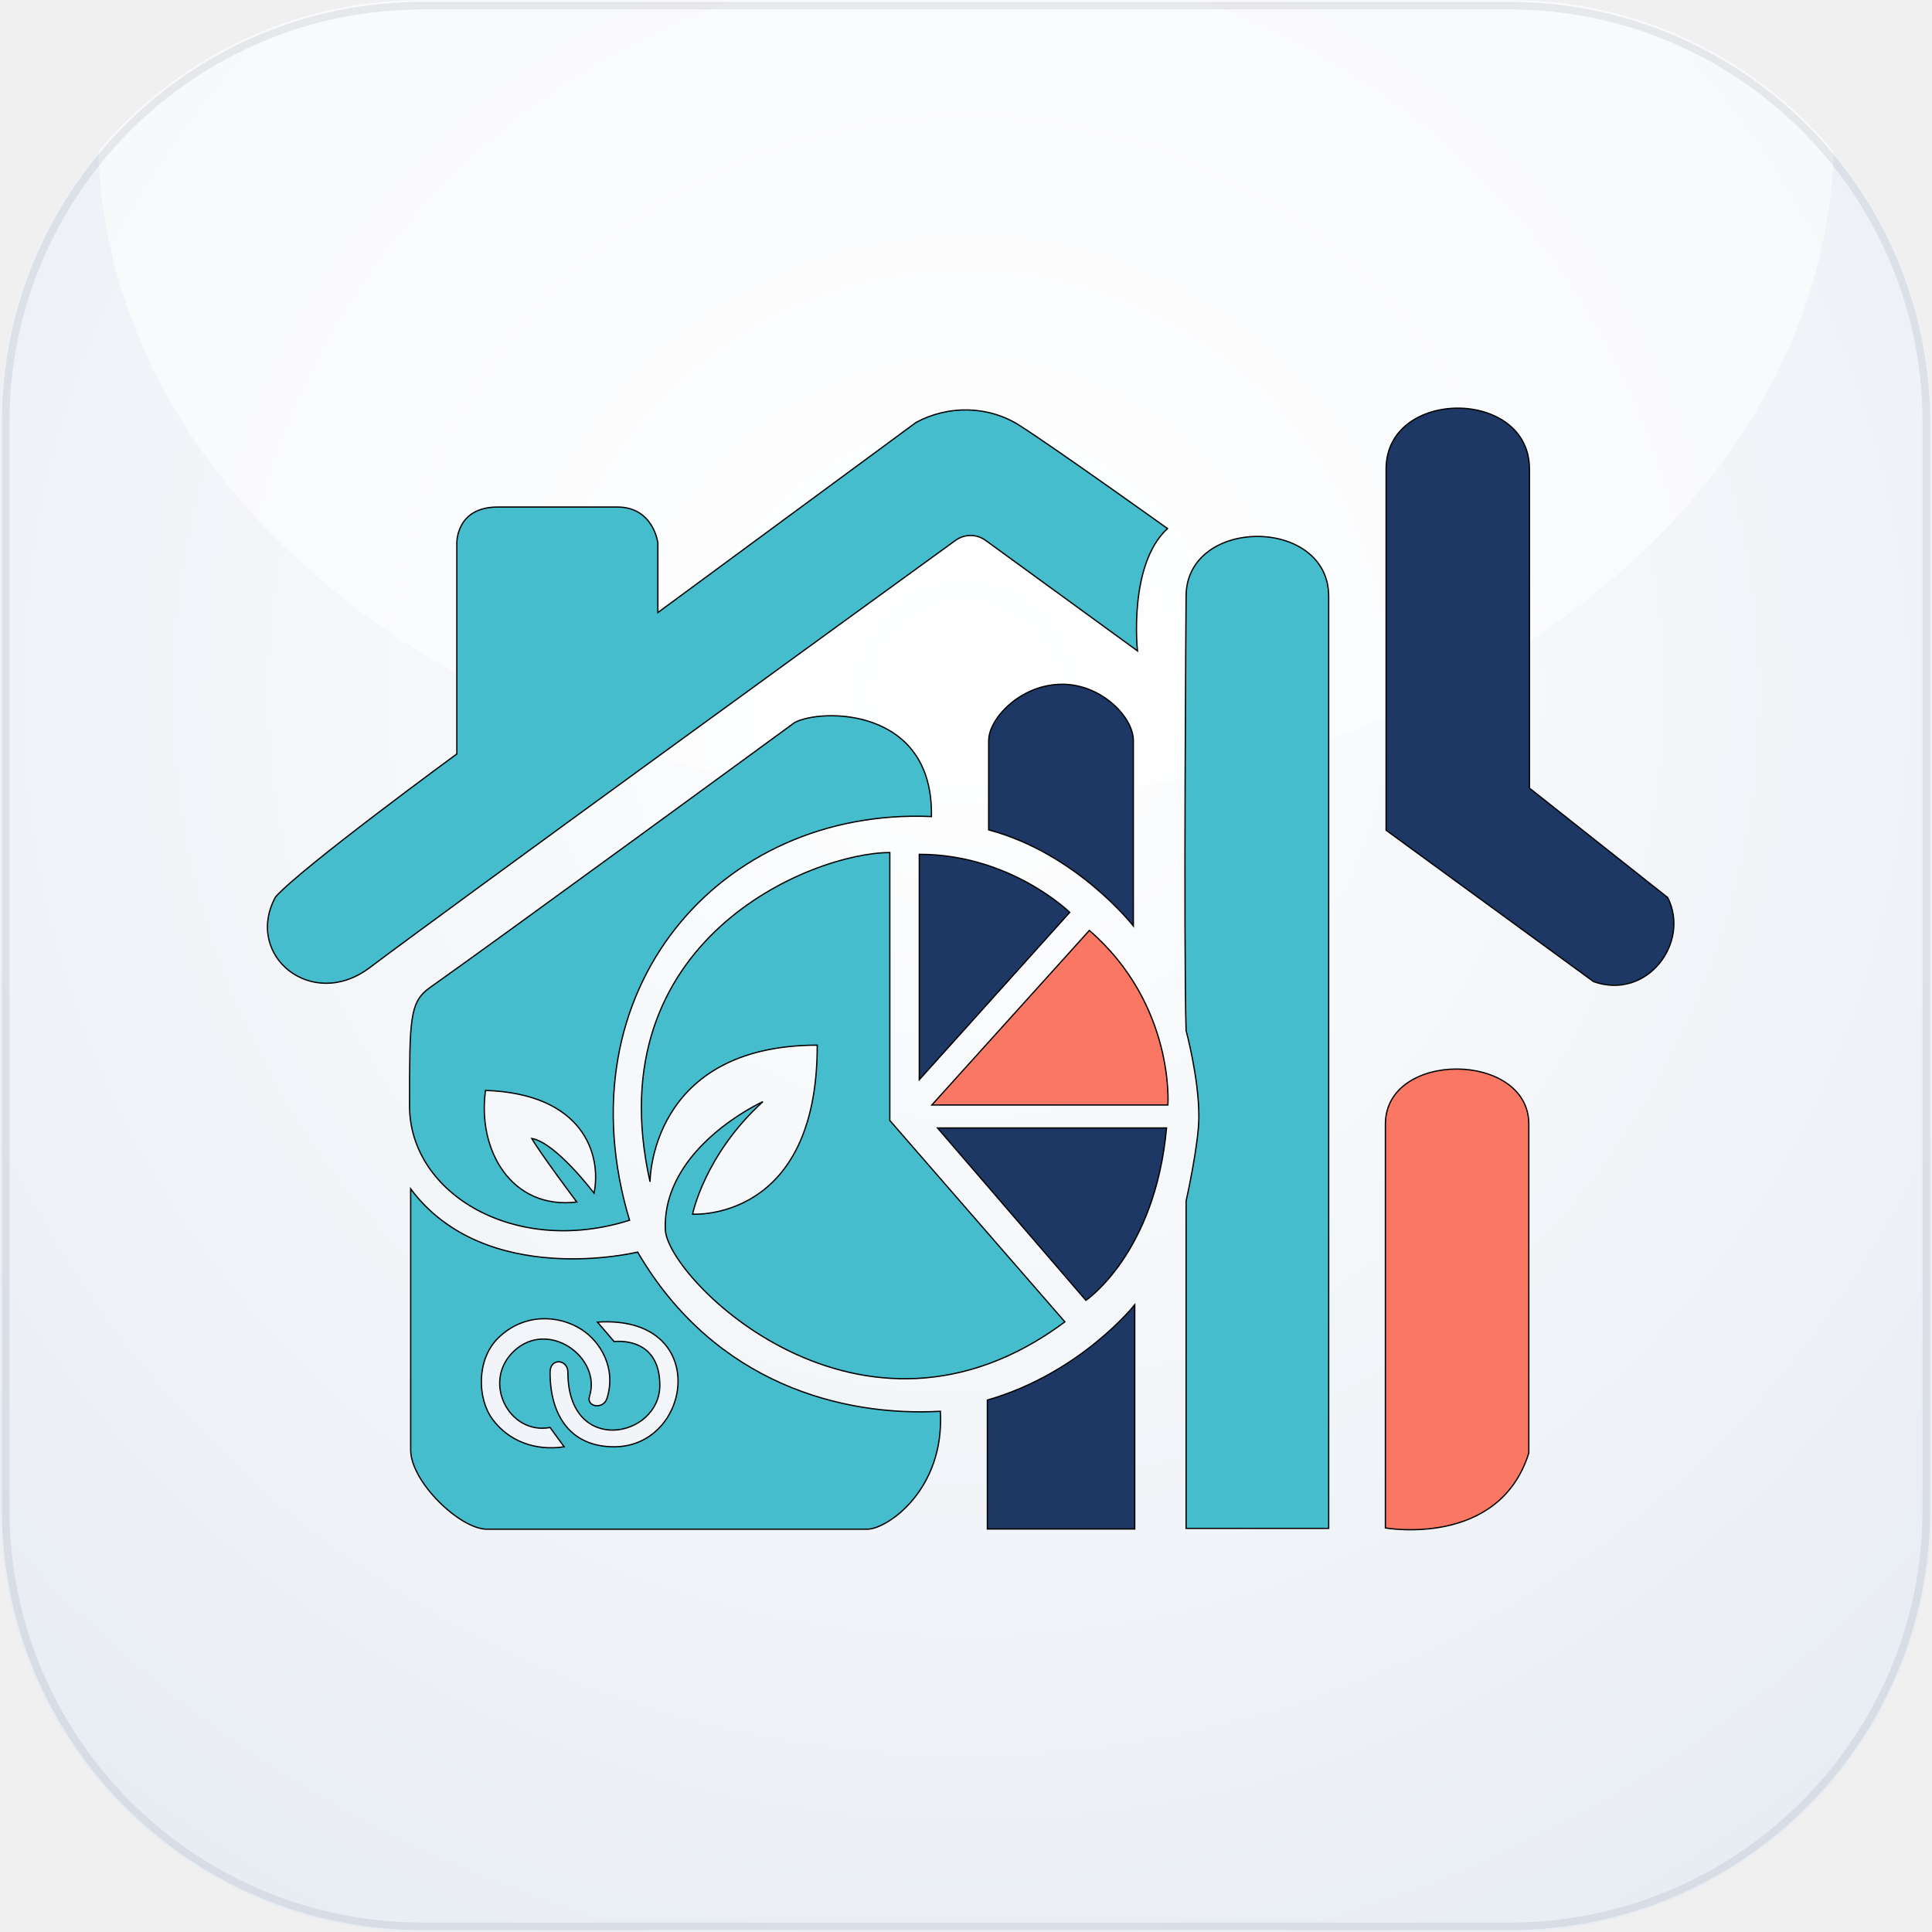
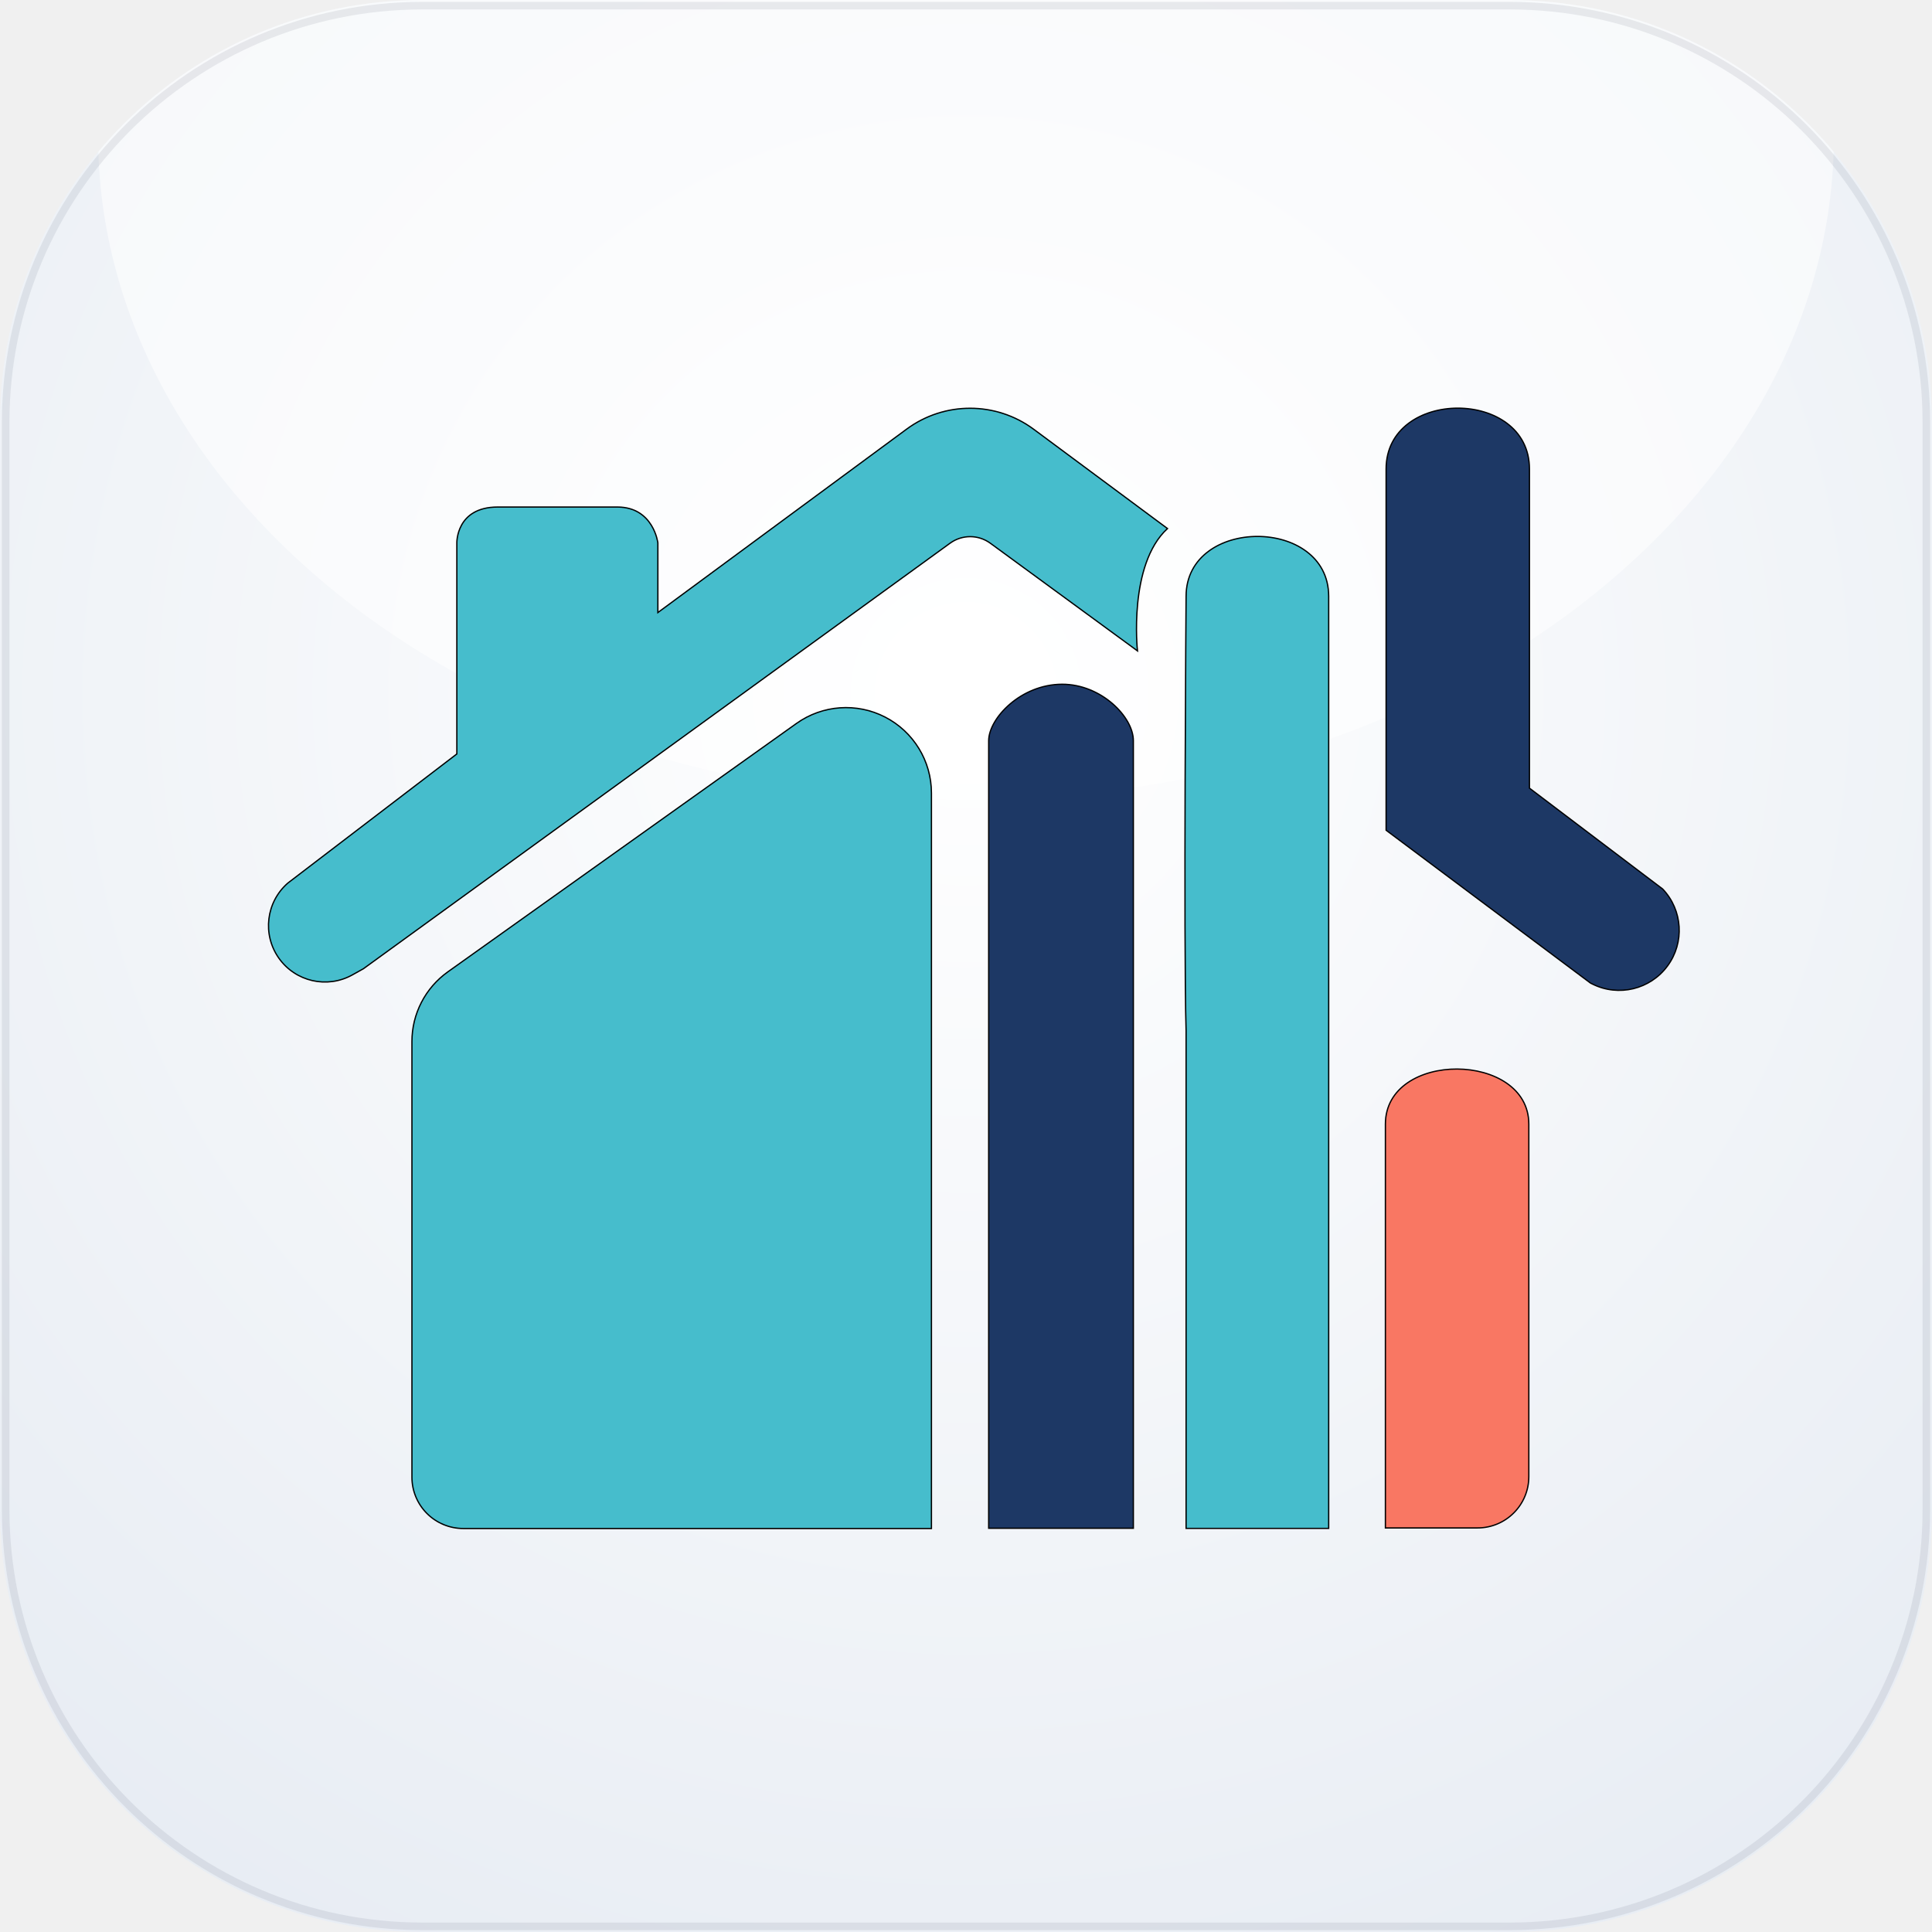
<svg xmlns="http://www.w3.org/2000/svg" viewBox="0 0 512 512" width="512" height="512">
  <defs>
    <clipPath id="round">
      <rect width="512" height="512" rx="112" />
    </clipPath>
    <radialGradient id="tileLight" cx="50%" cy="36%" r="75%">
      <stop offset="0%" stop-color="#FFFFFF" />
      <stop offset="100%" stop-color="#E7ECF3" />
    </radialGradient>
    <radialGradient id="tileDark" cx="50%" cy="34%" r="80%">
      <stop offset="0%" stop-color="#21344C" />
      <stop offset="60%" stop-color="#142133" />
      <stop offset="100%" stop-color="#0C1320" />
    </radialGradient>
    <style>
      /*DARK-START*/@media (prefers-color-scheme:dark){.tilebg{fill:url(#tileDark)!important}.c-teal{fill:#5FD3E0!important}.c-navy{fill:#8AB2E4!important}.c-coral{fill:#FF8E70!important}.sheen{opacity:.10!important}.rim{stroke:#FFFFFF!important;stroke-opacity:.16!important}}/*DARK-END*/
    </style>
  </defs>
  <g clip-path="url(#round)">
    <rect class="tilebg" width="512" height="512" fill="url(#tileLight)" />
    <ellipse class="sheen" cx="256" cy="36" rx="230" ry="176" fill="#FFFFFF" opacity="0.55" />
  </g>
  <g transform="translate(256 256) scale(0.37766) translate(-1533 -1533)">
    <g id="Tavola-da-disegno11">
      <g>
-         <path d="M1048.44,1484.58C1066.58,1464.07 1175.72,1384.19 1175.72,1384.19L1175.72,1236.05C1175.72,1236.05 1175.14,1210.93 1204.41,1210.93L1288.51,1210.93C1313.69,1211.06 1316.78,1236.05 1316.78,1236.05L1316.78,1284.98L1497.98,1151.55C1520.55,1139.41 1548.66,1139.55 1571.08,1153.99C1597.91,1171.28 1674.4,1226.03 1674.4,1226.03C1646.72,1251.41 1653.33,1311.89 1653.33,1311.89L1546.79,1234.36C1540.49,1229.77 1531.94,1229.76 1525.63,1234.34C1466.14,1277.49 1174.1,1489.41 1114.4,1534.27C1073.94,1564.68 1026.3,1525.74 1048.44,1484.58Z" style="fill:rgb(70,189,204);stroke:black;stroke-width:0.9px;" />
-         <path d="M1827.79,1437.73L1827.79,1184.23C1827.79,1127.35 1928.38,1127.28 1928.38,1184.23L1928.38,1408.19L2025.42,1485C2041.34,1516.59 2010.88,1557.33 1973.37,1543.96L1827.79,1437.73Z" style="fill:rgb(29,56,101);stroke:black;stroke-width:0.9px;" />
-         <path d="M1687.44,1927.64L1687.44,1697.98C1687.44,1697.98 1696.32,1658.28 1696.41,1639.24C1696.53,1611.68 1687.44,1578.34 1687.44,1578.34C1685.65,1517.51 1687.44,1273.47 1687.44,1273.47C1687.58,1217.62 1787.36,1217.58 1787.5,1273.47L1787.5,1927.64L1687.44,1927.64Z" style="fill:rgb(70,189,204);stroke:black;stroke-width:0.9px;" />
-         <path d="M1827.3,1927.32L1827.3,1643.97C1827.3,1591.96 1927.94,1592.86 1927.94,1643.97L1927.94,1874.76C1906.99,1941.52 1827.3,1927.32 1827.3,1927.32Z" style="fill:rgb(249,119,99);stroke:black;stroke-width:0.9px;" />
-         <path d="M1547.99,1928.07L1547.99,1837.59C1613.59,1818.68 1651.41,1770.7 1651.41,1770.7L1651.41,1928.07L1547.99,1928.07Z" style="fill:rgb(29,56,101);stroke:black;stroke-width:0.9px;" />
-         <path d="M1617.15,1767.61L1512.99,1646.63L1673.73,1646.63C1665.69,1734.86 1617.15,1767.61 1617.15,1767.61Z" style="fill:rgb(29,56,101);stroke:black;stroke-width:0.9px;" />
-         <path d="M1674.68,1630.53L1509.03,1630.53L1619.56,1508.04C1679.7,1560.24 1674.68,1630.53 1674.68,1630.53Z" style="fill:rgb(249,119,99);stroke:black;stroke-width:0.9px;" />
-         <path d="M1500.22,1612.79L1500.22,1454.63C1564.36,1454.63 1605.77,1495.38 1605.77,1495.38L1500.22,1612.79Z" style="fill:rgb(29,56,101);stroke:black;stroke-width:0.9px;" />
-         <path d="M1479.54,1453.4L1479.54,1641.39L1602.4,1782.71C1459.05,1889.48 1323.31,1752.1 1322.01,1718.05C1319.8,1660.28 1390.47,1628.19 1390.47,1628.19C1349.35,1665.7 1341.14,1707.15 1341.14,1707.15C1341.14,1707.15 1428.8,1712.92 1428.61,1588.54C1311.03,1588.72 1311.28,1684.38 1311.28,1684.38C1273.06,1514.56 1425.13,1453.4 1479.54,1453.4Z" style="fill:rgb(70,189,204);stroke:black;stroke-width:0.9px;" />
-         <path d="M1296.91,1711.41C1216.1,1737 1142.53,1692.43 1142.53,1631.29C1142.53,1569.85 1142.53,1558.21 1156.94,1548.06C1204.88,1514.26 1412.67,1362.23 1412.67,1362.23C1430.84,1352.2 1510.26,1350.89 1508.75,1428.13C1360.64,1421.7 1248.43,1549.73 1296.91,1711.41ZM1259.88,1698.62C1259.88,1698.62 1234.71,1665.11 1228.27,1654.01C1245.41,1657.05 1271.99,1692.43 1271.99,1692.43C1277.44,1665.26 1264.45,1622.66 1195.84,1620.3C1189.96,1662.04 1213.94,1704.16 1259.88,1698.62Z" style="fill:rgb(70,189,204);stroke:black;stroke-width:0.9px;" />
-         <path d="M1650.44,1504.9C1650.44,1504.9 1610.83,1454.01 1548.91,1437.49L1548.91,1374.8C1549.07,1359.11 1571.46,1335.36 1600.41,1335.29C1627.96,1335.23 1650.4,1358.28 1650.44,1374.8L1650.44,1504.9Z" style="fill:rgb(29,56,101);stroke:black;stroke-width:0.9px;" />
-         <g transform="matrix(1,0,0,1,-0.562054,1.31973)">
-           <path d="M1515.58,1844.14C1518.61,1898.69 1479.25,1926.08 1464.87,1926.88L1197.3,1926.88C1178.55,1926.88 1143.88,1893.68 1143.88,1871.26L1143.88,1688.07C1196.48,1758.61 1303.14,1732.43 1303.14,1732.43C1357.51,1825.44 1447.6,1847.93 1515.58,1844.14ZM1251.57,1869.07L1241.69,1855.51C1212.85,1860.94 1193.52,1823.14 1216.48,1801.79C1240.69,1779.26 1278.04,1806.56 1269.36,1833.66C1266.96,1841.17 1279.07,1843.06 1281.58,1835.2C1288.45,1813.75 1276.83,1795.16 1263.83,1786.78C1247.75,1776.42 1223.44,1775.11 1205.44,1792.57C1189.96,1807.58 1190.54,1835.01 1201.22,1849.62C1212.71,1865.35 1231.77,1872.08 1251.57,1869.07ZM1286.67,1795.24C1286.67,1795.24 1318.71,1790.81 1318.71,1825.94C1318.71,1862.89 1254.2,1875.79 1254.2,1816.79C1254.2,1807.56 1241.69,1806.39 1241.69,1816.79C1241.69,1846.91 1255.88,1869.07 1286.67,1869.07C1341.8,1869.07 1354.98,1776.4 1274.95,1781.56L1286.67,1795.24Z" style="fill:rgb(70,189,204);stroke:black;stroke-width:0.9px;" />
-         </g>
+         <path d="M1057.1,1474.82L1175.72,1384.19L1175.72,1236.05C1175.72,1236.05 1175.14,1210.93 1204.41,1210.93L1288.51,1210.93C1313.69,1211.06 1316.78,1236.05 1316.78,1236.05L1316.78,1284.98C1316.78,1284.98 1427.25,1203.52 1491.35,1156.26C1517.88,1136.7 1554.07,1136.75 1580.55,1156.39C1621.01,1186.41 1674.4,1226.03 1674.4,1226.03C1646.72,1251.41 1653.33,1311.89 1653.33,1311.89C1653.33,1311.89 1581.29,1259.18 1550.11,1236.36C1541.7,1230.2 1530.28,1230.18 1521.84,1236.3C1433.19,1300.6 1110.16,1534.92 1110.16,1534.92C1110.16,1534.92 1107.42,1536.45 1102.42,1539.23C1084.72,1549.1 1062.43,1544 1050.77,1527.43C1039.1,1510.85 1041.84,1488.15 1057.1,1474.82C1057.1,1474.82 1057.1,1474.82 1057.1,1474.82Z" style="fill:rgb(70,189,204);stroke:black;stroke-width:0.9px;" />
+         <path d="M1827.79,1437.73L1827.79,1184.23C1827.79,1127.35 1928.38,1127.28 1928.38,1184.23L1928.38,1408.19L2021.87,1478.97C2021.87,1478.97 2021.87,1478.97 2021.87,1478.97C2035.96,1493.78 2037.38,1516.57 2025.24,1533.01C2013.1,1549.45 1990.9,1554.8 1972.6,1545.68C1971.7,1545.24 1971.23,1545 1971.23,1545L1827.79,1437.73Z" style="fill:rgb(29,56,101);stroke:black;stroke-width:0.9px;" />
+         <path d="M1687.44,1927.64L1687.44,1578.34C1685.65,1517.51 1687.44,1273.47 1687.44,1273.47C1687.58,1217.62 1787.36,1217.58 1787.5,1273.47L1787.5,1927.64L1687.44,1927.64Z" style="fill:rgb(70,189,204);stroke:black;stroke-width:0.9px;" />
+         <path d="M1827.3,1927.32L1827.3,1643.97C1827.3,1591.96 1927.94,1592.86 1927.94,1643.97L1927.94,1891.32C1927.94,1911.2 1911.82,1927.32 1891.94,1927.32C1863.05,1927.32 1827.3,1927.32 1827.3,1927.32Z" style="fill:rgb(249,119,99);stroke:black;stroke-width:0.9px;" />
+         <path d="M1508.75,1411.62L1508.75,1927.72L1180.2,1927.72C1170.65,1927.72 1161.49,1923.92 1154.74,1917.17C1147.99,1910.42 1144.2,1901.26 1144.2,1891.72C1144.2,1818.74 1144.2,1654.49 1144.2,1585.99C1144.2,1566.59 1153.58,1548.38 1169.38,1537.12C1219.07,1501.71 1332.04,1421.22 1414.02,1362.8C1432.3,1349.78 1456.32,1348.06 1476.26,1358.34C1496.21,1368.62 1508.75,1389.18 1508.75,1411.62Z" style="fill:rgb(70,189,204);stroke:black;stroke-width:0.9px;" />
+         <path d="M1650.44,1927.56L1548.91,1927.56L1548.91,1374.8C1549.07,1359.11 1571.46,1335.36 1600.41,1335.29C1627.96,1335.23 1650.4,1358.28 1650.44,1374.8L1650.44,1927.56Z" style="fill:rgb(29,56,101);stroke:black;stroke-width:0.9px;" />
      </g>
    </g>
  </g>
  <rect class="rim" x="1.5" y="1.5" width="509" height="509" rx="110.5" fill="none" stroke="#0E2436" stroke-opacity="0.08" stroke-width="2" />
</svg>
